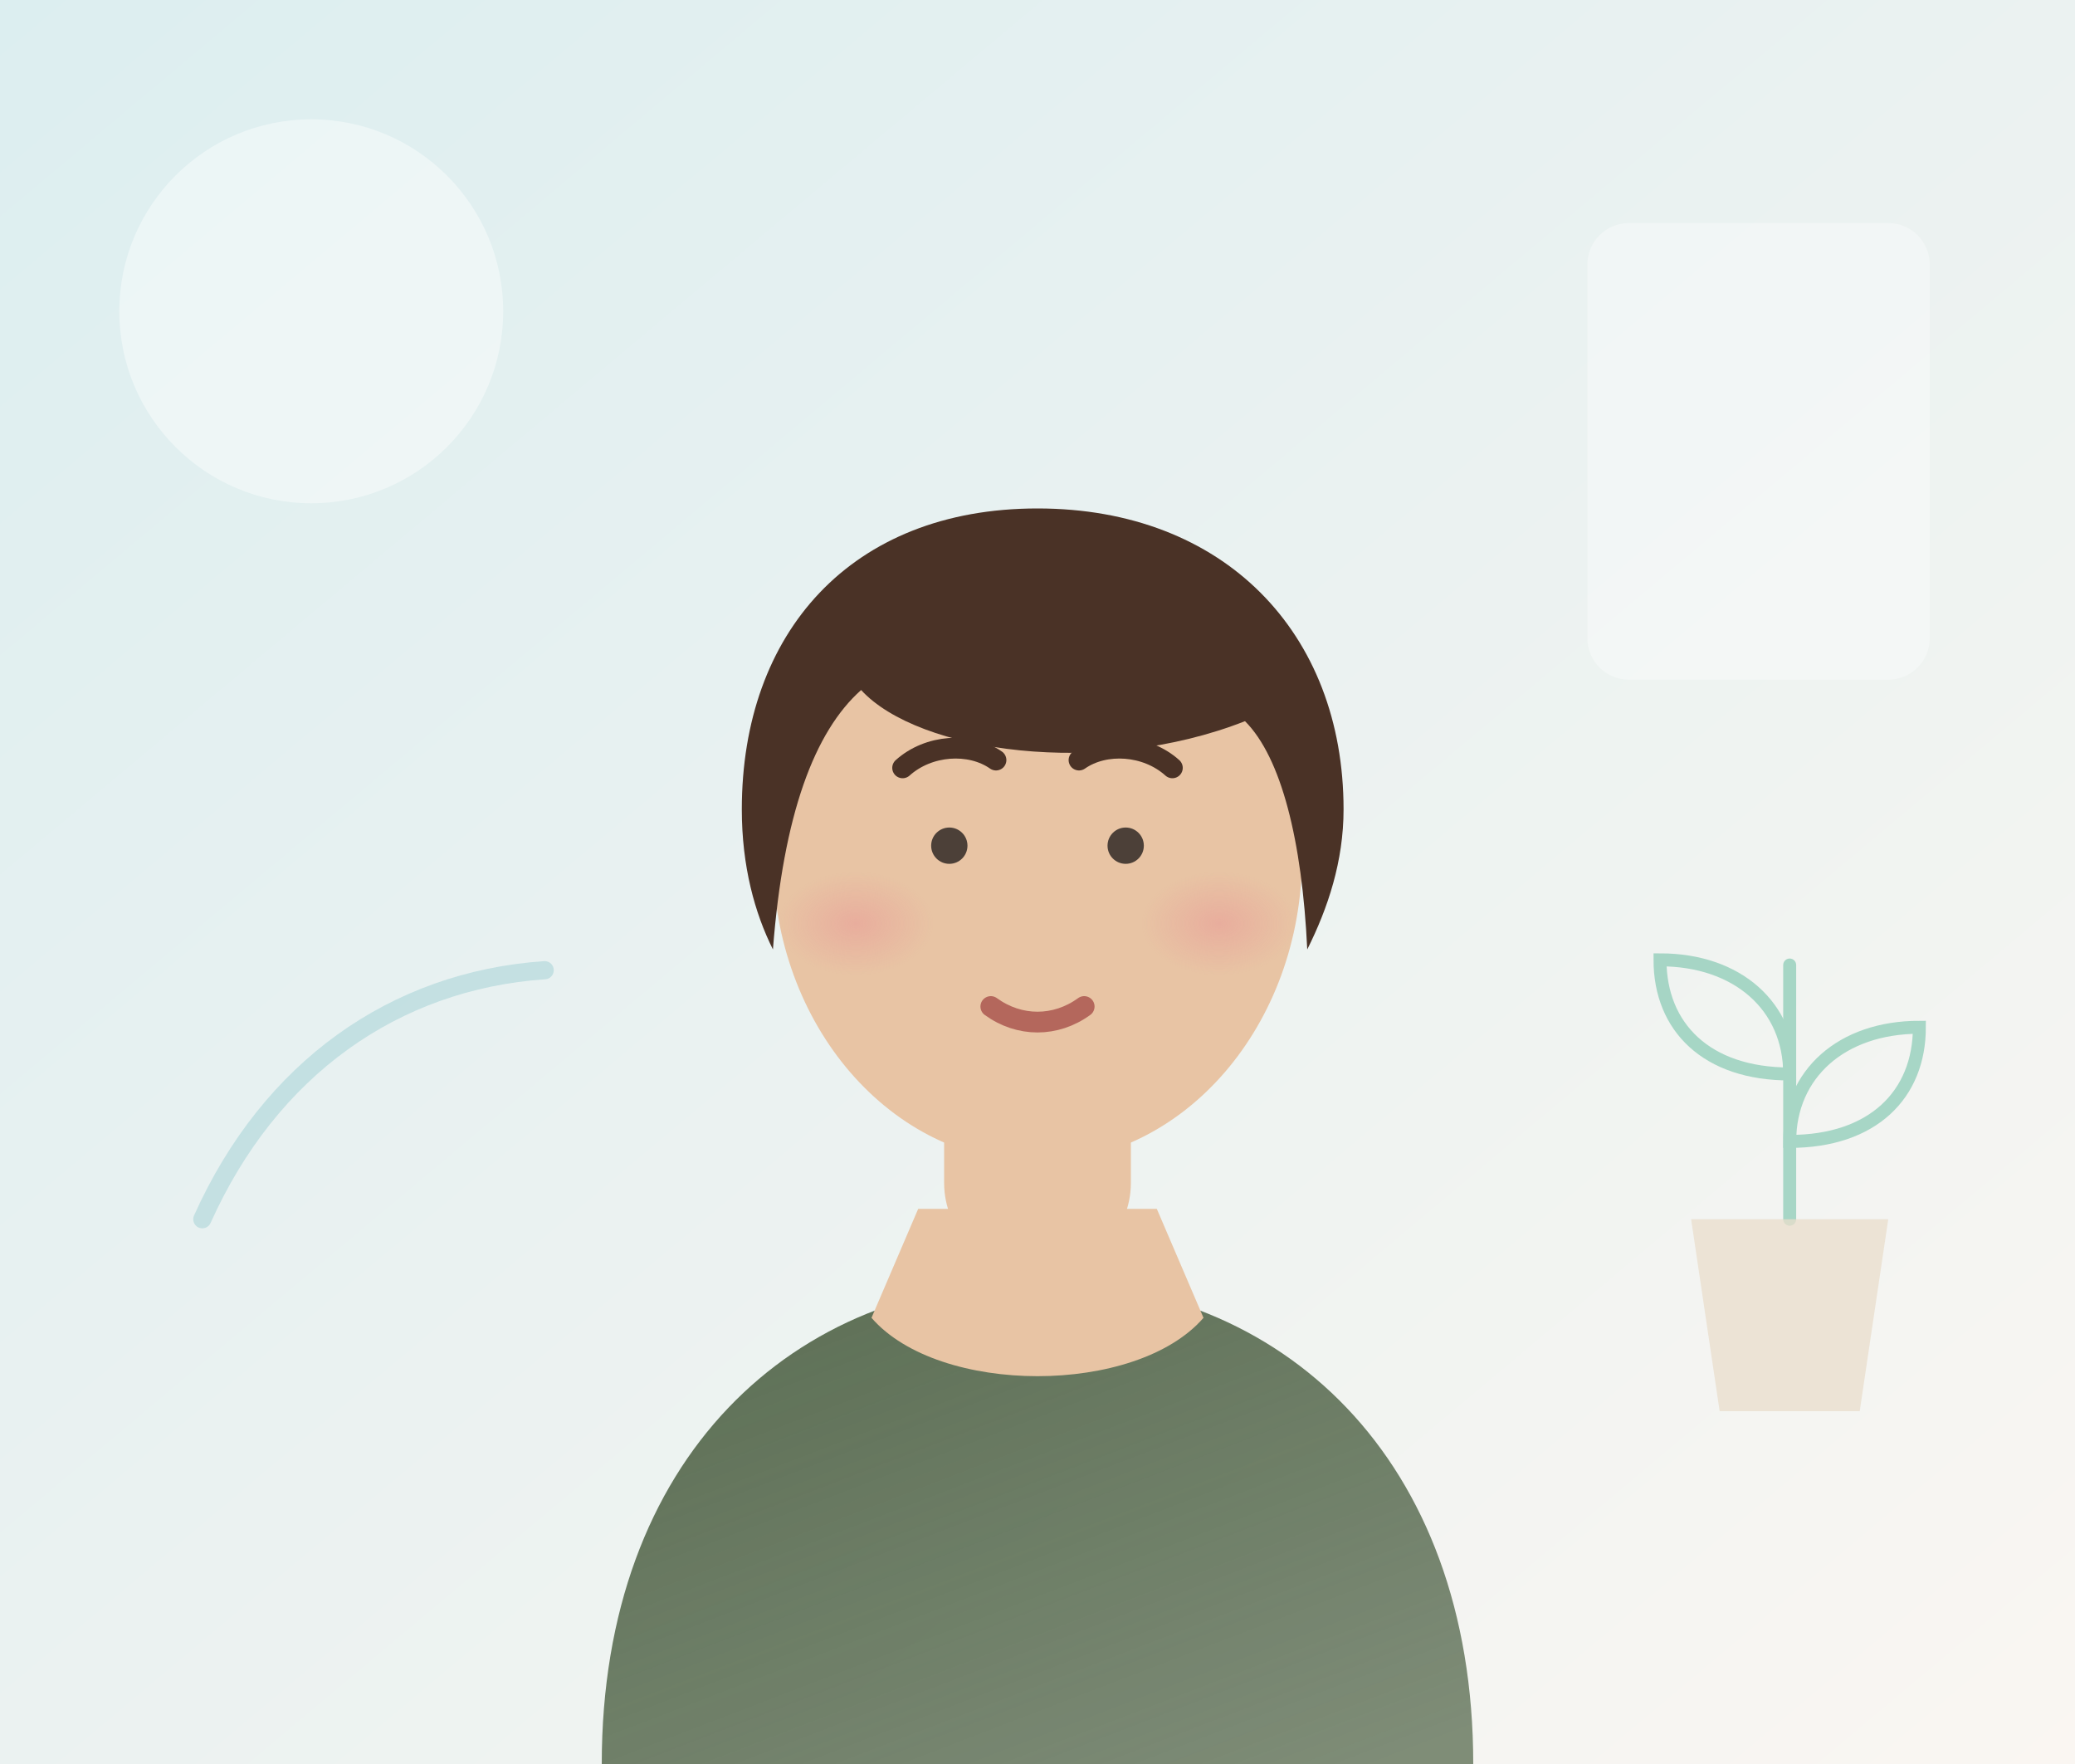
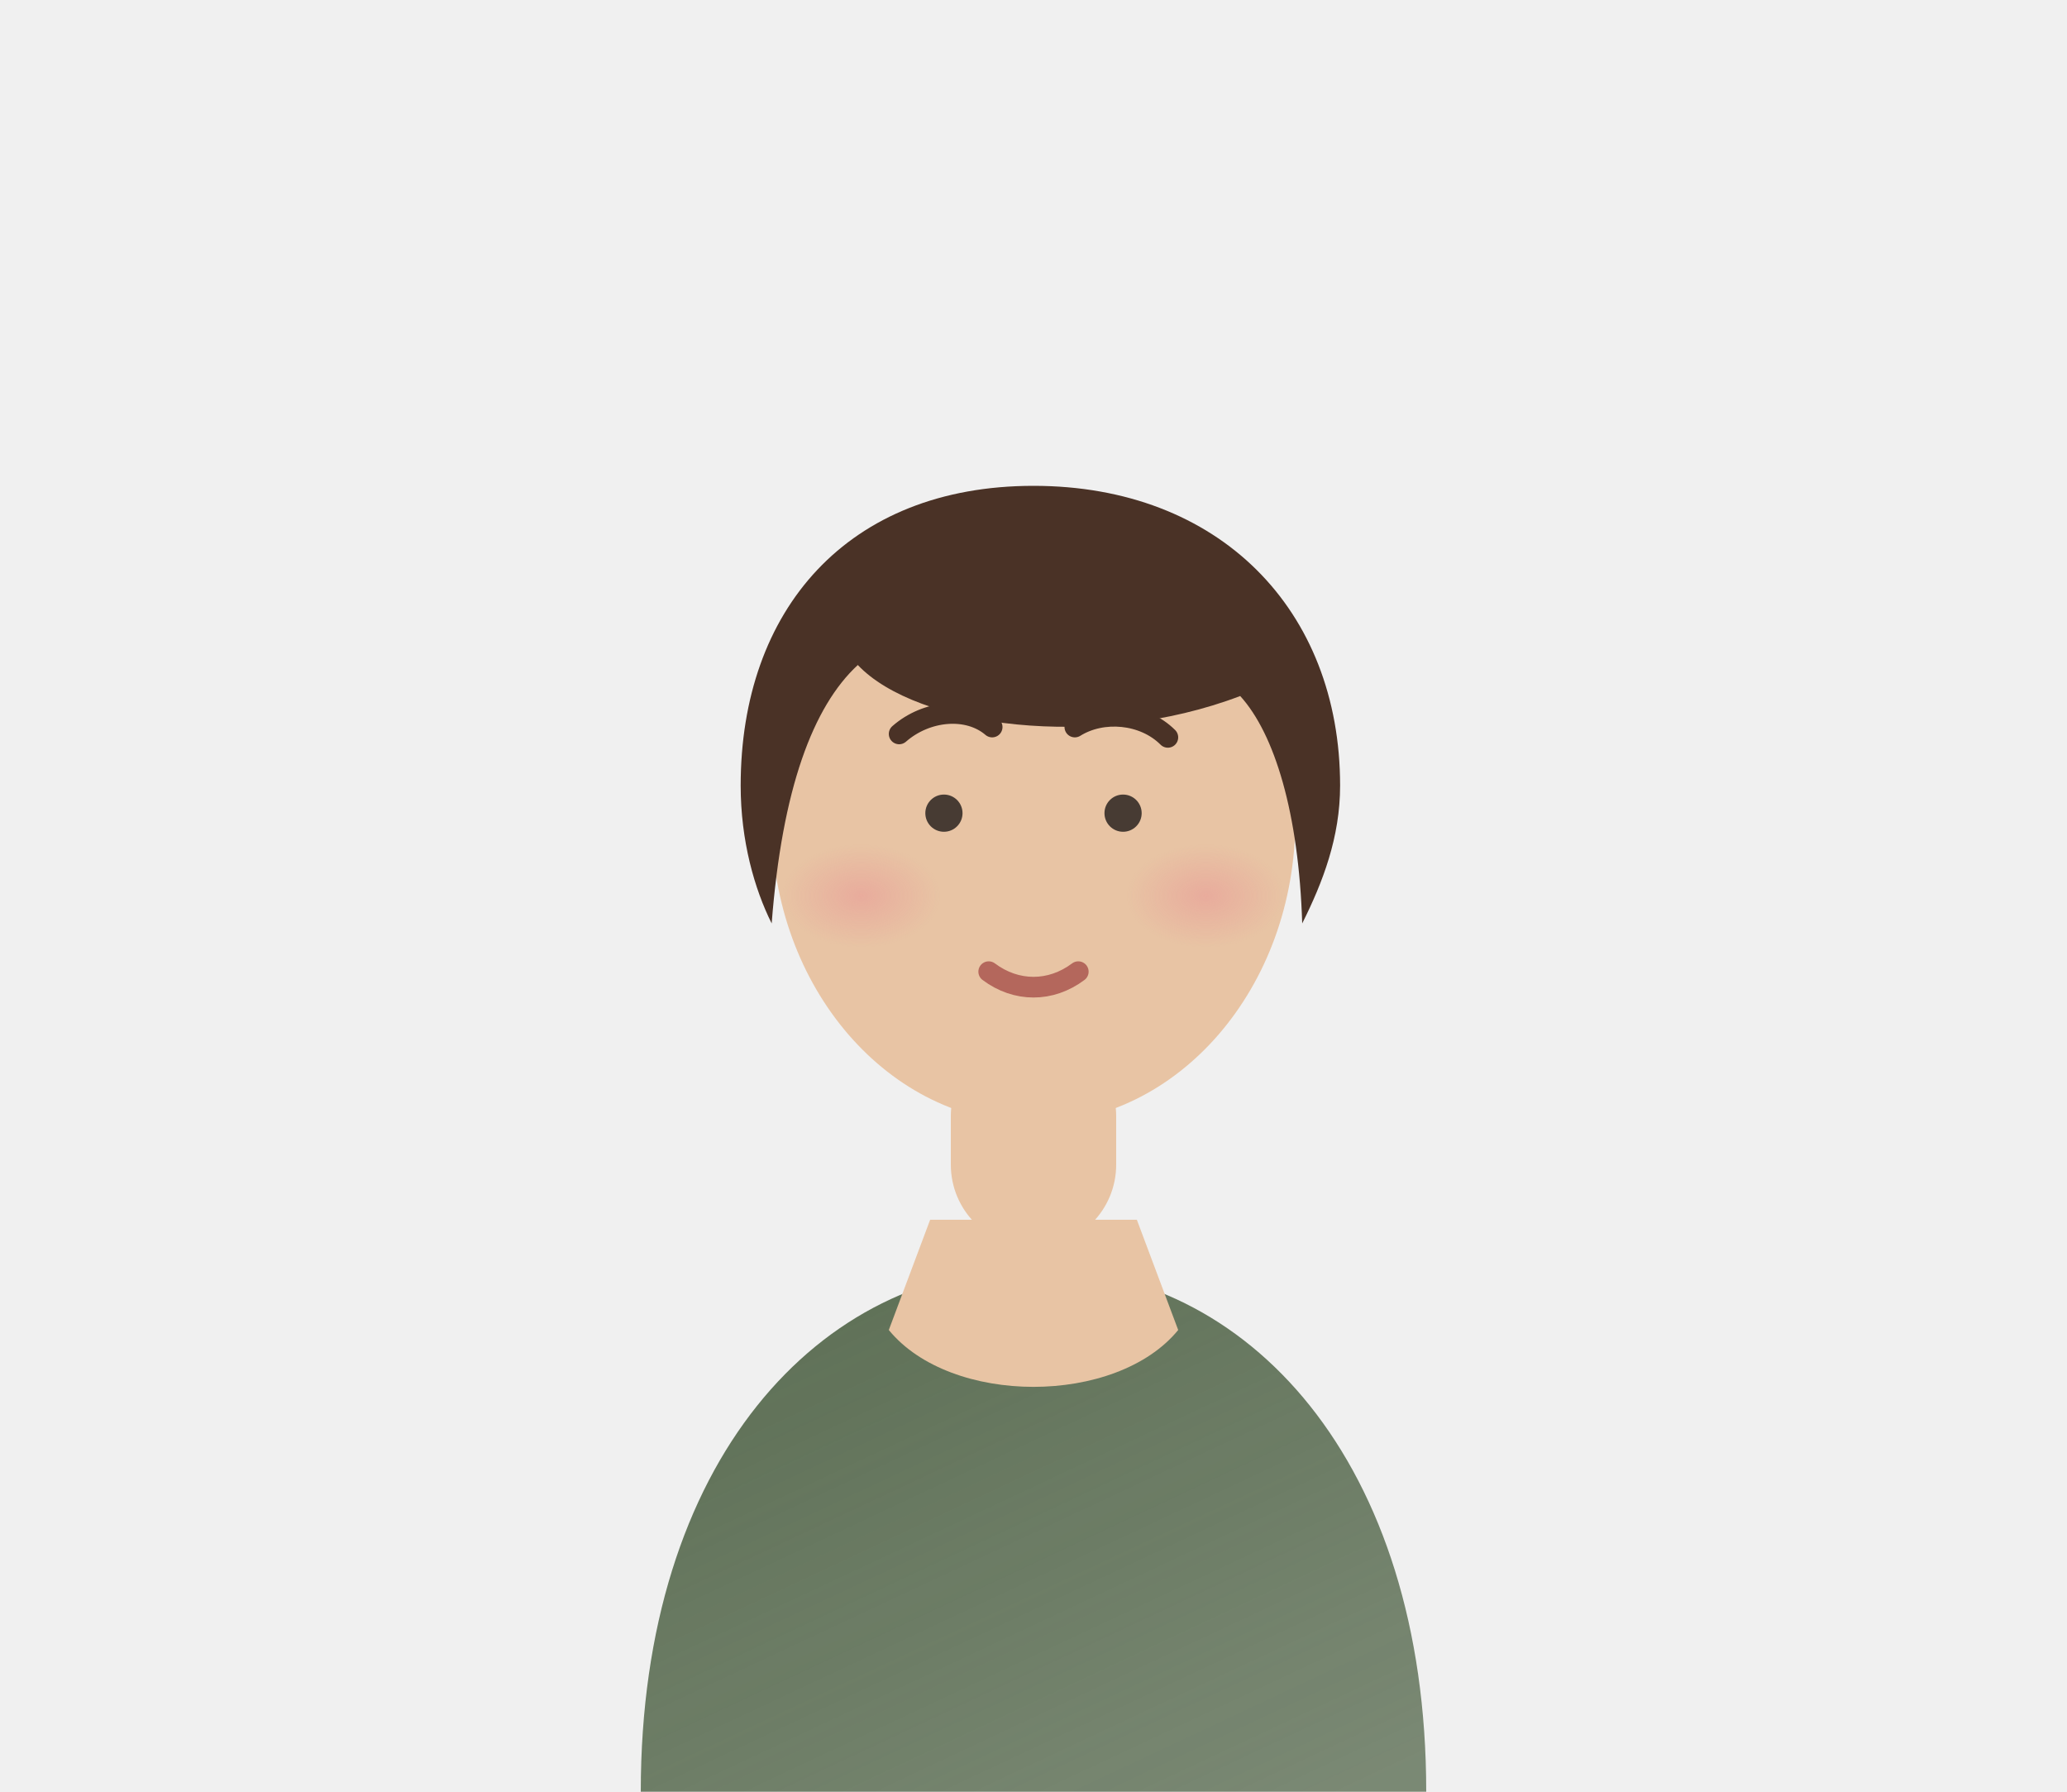
- <svg xmlns="http://www.w3.org/2000/svg" viewBox="0 0 800 680" width="800" height="680" role="img" aria-label="Portrait placeholder">
+ <svg xmlns="http://www.w3.org/2000/svg" viewBox="0 0 600 520" width="600" height="520" role="img" aria-label="Portrait placeholder">
  <defs>
-     <linearGradient id="bg" x1="0" y1="0" x2="1" y2="1">
-       <stop offset="0%" stop-color="#DCEEF0" />
-       <stop offset="100%" stop-color="#FAF6F2" />
-     </linearGradient>
    <linearGradient id="cloth" x1="0.2" y1="0" x2="0.9" y2="1">
      <stop offset="0%" stop-color="#5D6F55" />
-       <stop offset="100%" stop-color="#5D6F55" stop-opacity="0.78" />
+       <stop offset="100%" stop-color="#5D6F55" stop-opacity="0.8" />
    </linearGradient>
    <radialGradient id="cheek" cx="0.5" cy="0.5" r="0.5">
-       <stop offset="0%" stop-color="#E9728A" stop-opacity="0.28" />
+       <stop offset="0%" stop-color="#E9728A" stop-opacity="0.3" />
      <stop offset="100%" stop-color="#E9728A" stop-opacity="0" />
    </radialGradient>
  </defs>
-   <rect width="800" height="680" fill="url(#bg)" />
-   <circle cx="120" cy="120" r="74" fill="#FFFFFF" opacity="0.42" />
-   <rect x="612" y="86" width="132" height="176" rx="16" fill="#FFFFFF" opacity="0.34" />
-   <path d="M78 470c26-58 74-92 132-96" stroke="#53ABB3" stroke-opacity="0.24" stroke-width="7" fill="none" stroke-linecap="round" />
-   <g opacity="0.5" stroke="#5CB89A" stroke-width="5" fill="none" stroke-linecap="round">
-     <path d="M690 470V372" />
-     <path d="M690 414c-32 0-50-18-50-44 30 0 50 18 50 44Z" />
-     <path d="M690 440c32 0 50-18 50-44-30 0-50 18-50 44Z" />
-   </g>
-   <path d="M652 470h76l-11 74h-54Z" fill="#E9DDCB" opacity="0.75" />
-   <path d="M232 680c0-118 74-186 168-186s168 68 168 186Z" fill="url(#cloth)" />
-   <path d="M336 508c26 30 102 30 128 0l-18-42H354Z" fill="#E8C4A4" />
-   <rect x="364" y="404" width="72" height="86" rx="34" fill="#E8C4A4" />
-   <ellipse cx="400" cy="330" rx="102" ry="118" fill="#E8C4A4" />
-   <path d="M400 196c-72 0-114 48-114 116 0 22 5 40 12 54 4-52 16-84 34-100 22 24 92 34 148 12 14 14 22 46 24 88 8-16 14-34 14-54 0-68-46-116-118-116Z" fill="#4A3226" />
-   <circle cx="366" cy="326" r="7" fill="#2A2320" opacity="0.82" />
-   <circle cx="434" cy="326" r="7" fill="#2A2320" opacity="0.82" />
-   <path d="M348 296c10-9 26-10 36-3M416 293c10-7 26-6 36 3" stroke="#4A3226" stroke-width="8" fill="none" stroke-linecap="round" />
-   <path d="M382 388c11 8 25 8 36 0" stroke="#B4675C" stroke-width="8" fill="none" stroke-linecap="round" />
-   <ellipse cx="330" cy="356" rx="30" ry="20" fill="url(#cheek)" />
-   <ellipse cx="470" cy="356" rx="30" ry="20" fill="url(#cheek)" />
+   <path d="M186 520c0-96 52-152 114-152s114 56 114 152Z" fill="url(#cloth)" />
+   <path d="M258 386c18 22 66 22 84 0l-12-32h-60Z" fill="#E8C4A4" />
+   <rect x="276" y="300" width="48" height="62" rx="24" fill="#E8C4A4" />
+   <ellipse cx="300" cy="238" rx="76" ry="88" fill="#E8C4A4" />
+   <path d="M300 141c-54 0-85 36-85 87 0 16 4 30 9 40 3-39 12-63 25-75 17 18 69 25 111 9 10 11 17 34 18 66 6-12 11-25 11-40 0-51-35-87-89-87Z" fill="#4A3226" />
+   <circle cx="274" cy="236" r="5.4" fill="#2A2320" opacity="0.85" />
+   <circle cx="326" cy="236" r="5.4" fill="#2A2320" opacity="0.85" />
+   <path d="M261 213c8-7 20-8 27-2M312 211c8-5 20-4 27 3" stroke="#4A3226" stroke-width="6" fill="none" stroke-linecap="round" />
+   <path d="M287 282c8 6 18 6 26 0" stroke="#B4675C" stroke-width="6" fill="none" stroke-linecap="round" />
+   <ellipse cx="250" cy="260" rx="23" ry="15" fill="url(#cheek)" />
+   <ellipse cx="350" cy="260" rx="23" ry="15" fill="url(#cheek)" />
</svg>
